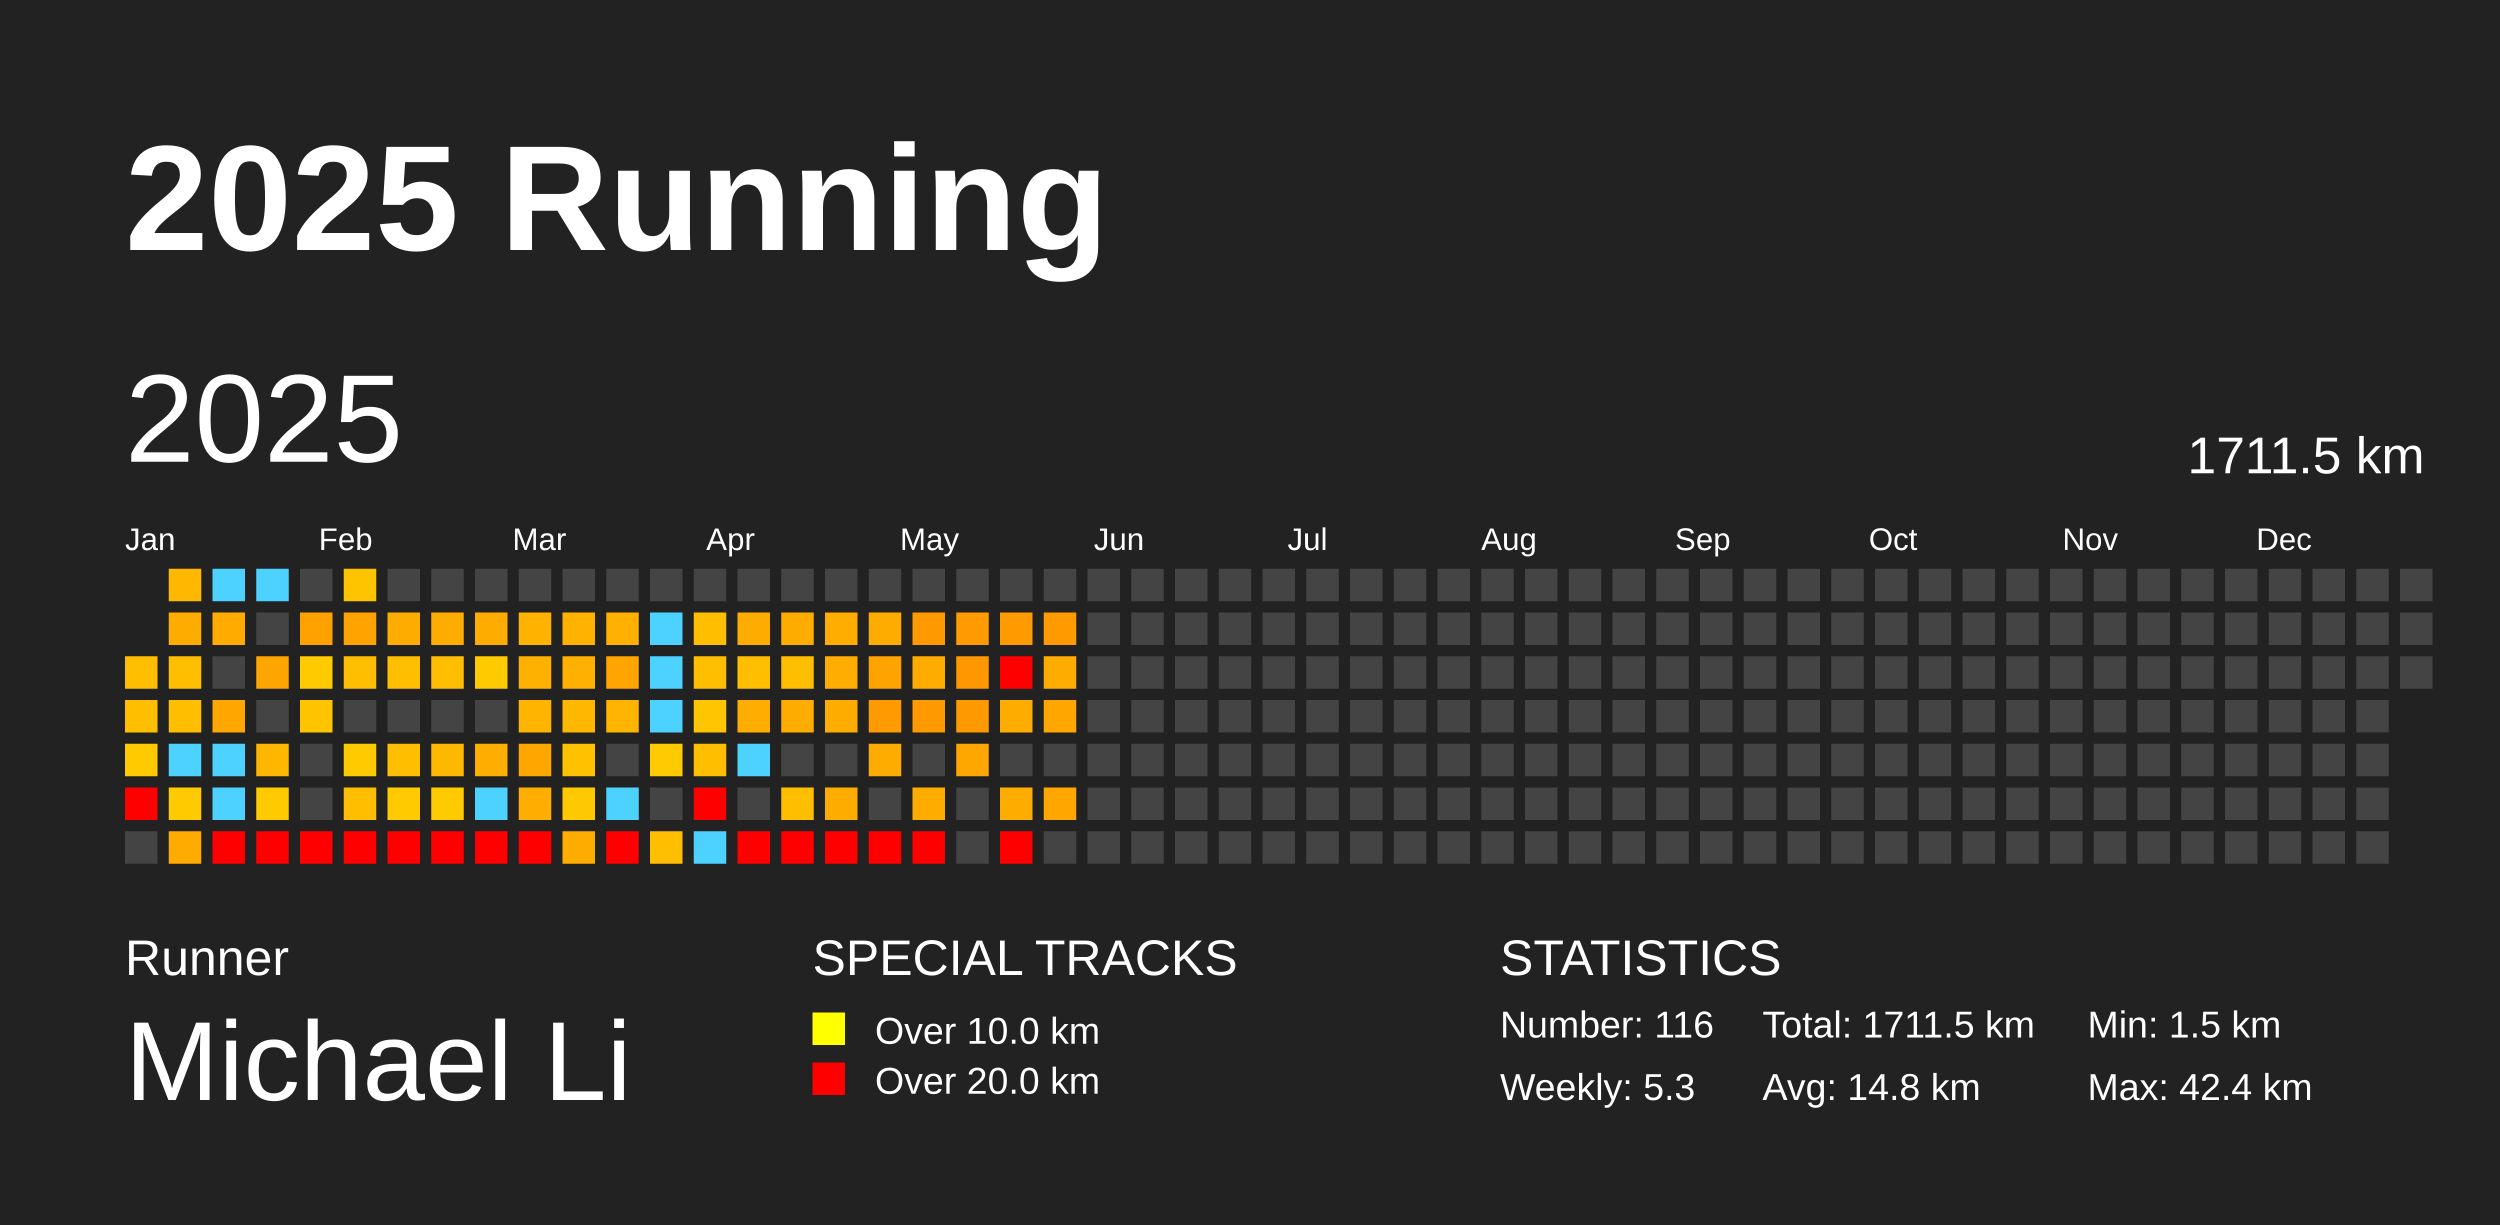
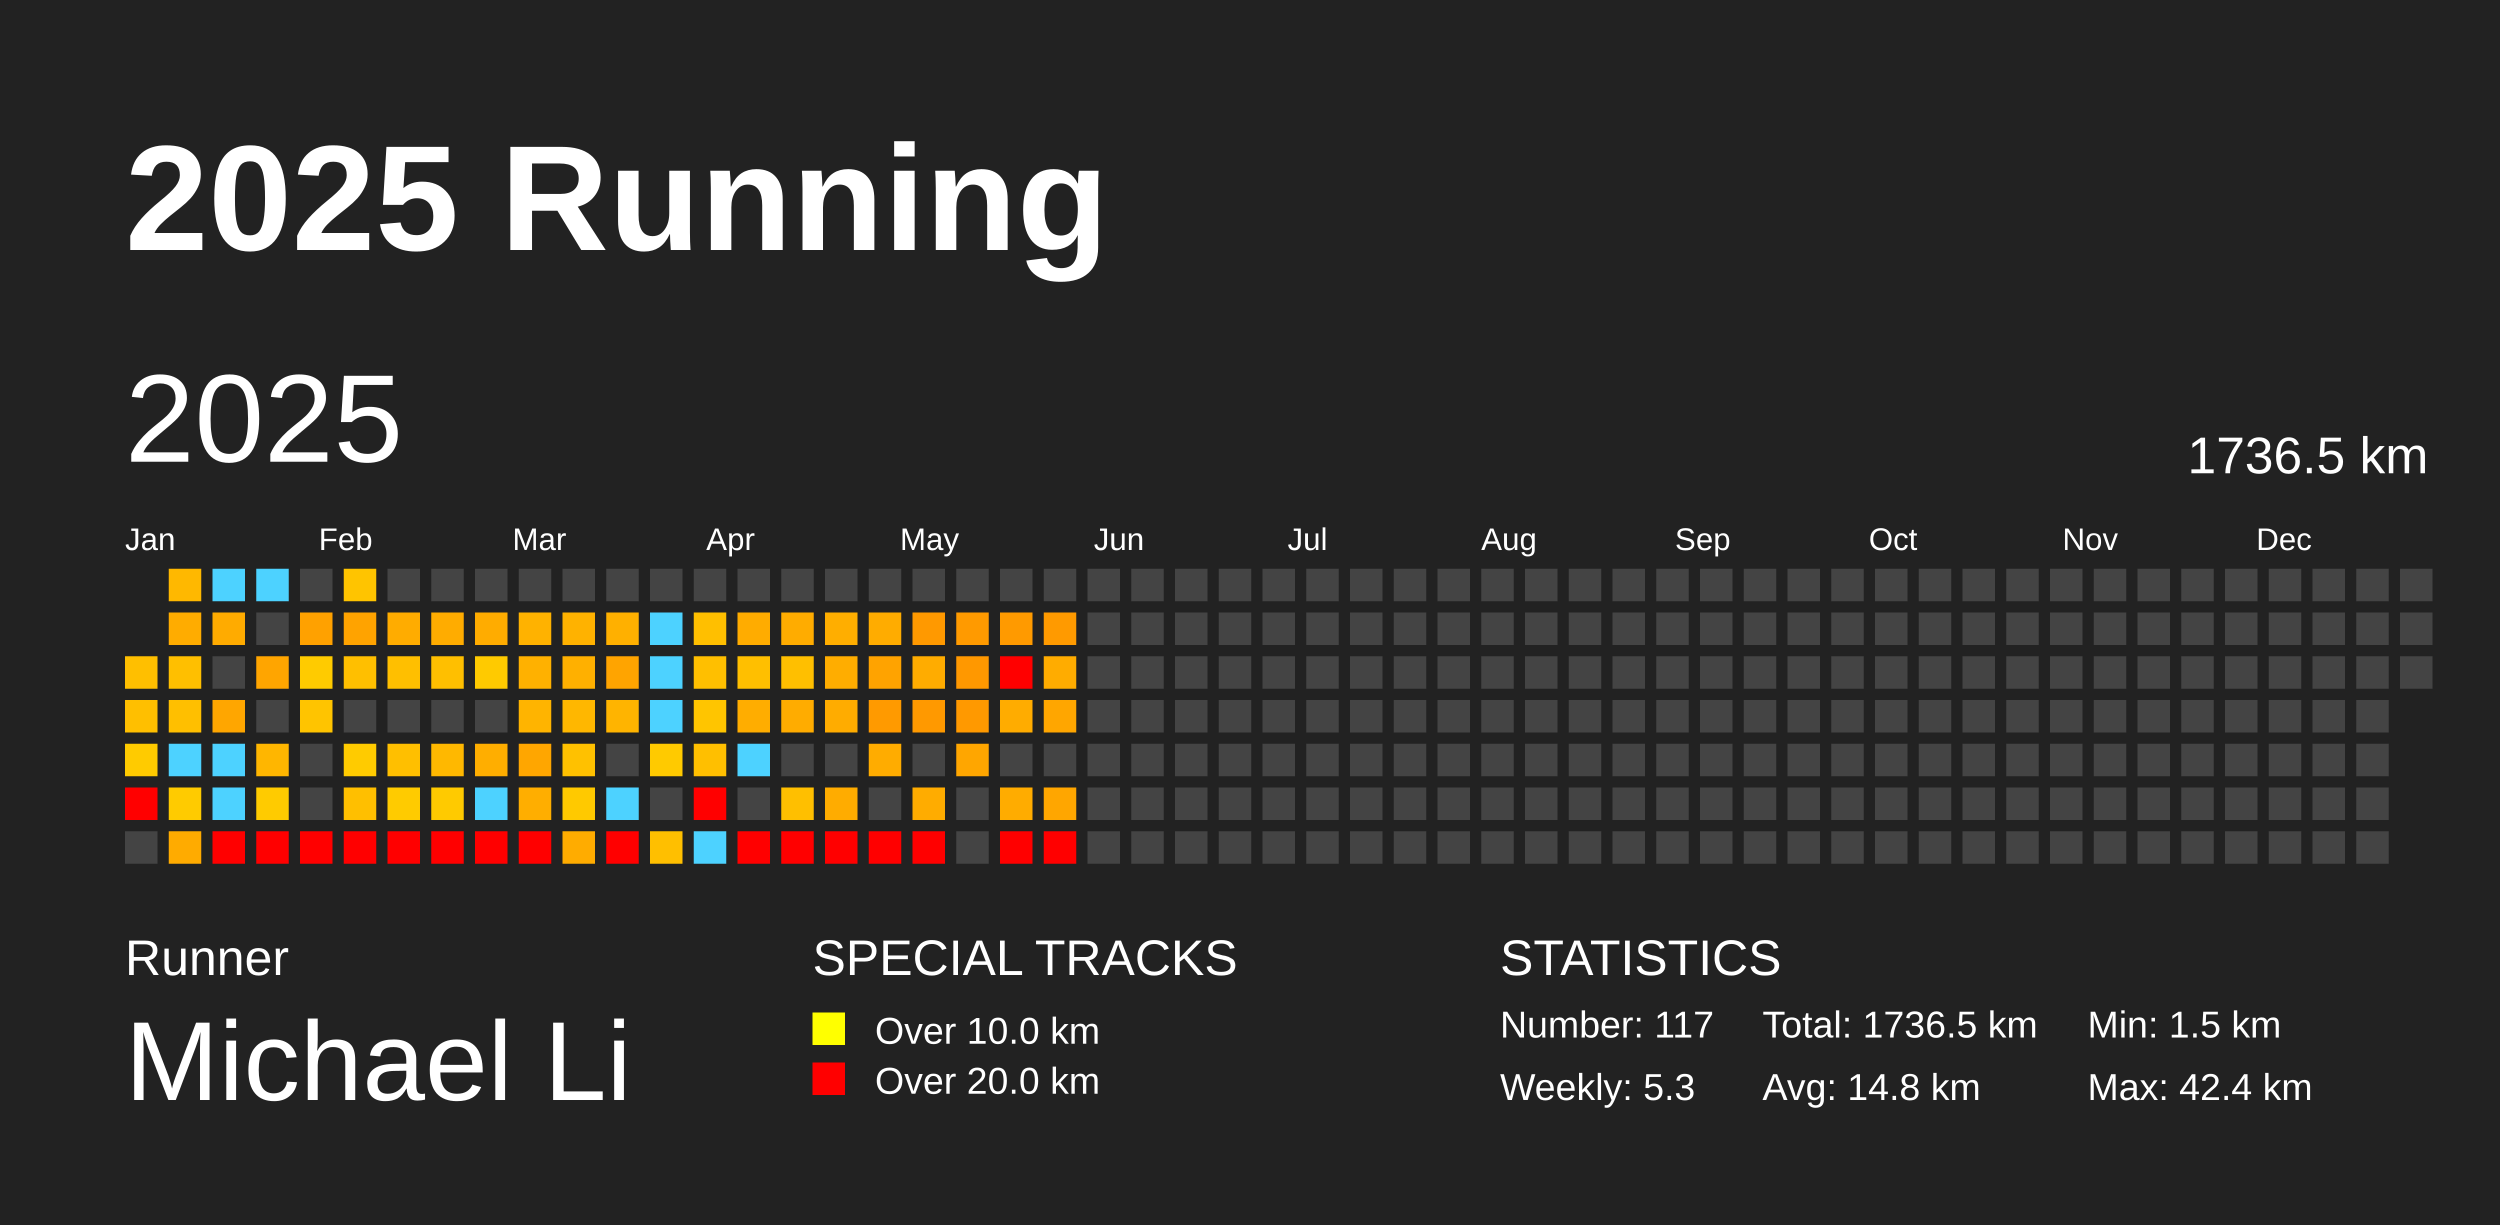
<svg xmlns="http://www.w3.org/2000/svg" baseProfile="full" height="98mm" version="1.1" viewBox="0,0,200,98" width="200mm">
  <defs />
  <rect fill="#222222" height="98" width="200" x="0" y="0" />
  <text fill="#FFFFFF" style="font-size:12px; font-family:Arial; font-weight:bold;" x="10" y="20">2025 Running</text>
  <text fill="#FFFFFF" style="font-size:4px; font-family:Arial" x="10" y="78">Runner</text>
  <text fill="#FFFFFF" style="font-size:9px; font-family:Arial" x="10" y="88">Michael Li</text>
  <text fill="#FFFFFF" style="font-size:4px; font-family:Arial" x="65" y="78">SPECIAL TRACKS</text>
  <rect fill="yellow" height="2.6" width="2.6" x="65" y="81" />
  <text fill="#FFFFFF" style="font-size:3px; font-family:Arial" x="70" y="83.5">Over 10.0 km</text>
  <rect fill="red" height="2.6" width="2.6" x="65" y="85" />
  <text fill="#FFFFFF" style="font-size:3px; font-family:Arial" x="70" y="87.5">Over 20.0 km</text>
  <text fill="#FFFFFF" style="font-size:4px; font-family:Arial" x="120" y="78">STATISTICS</text>
-   <text fill="#FFFFFF" style="font-size:3px; font-family:Arial" x="120" y="83">Number: 116</text>
+   <text fill="#FFFFFF" style="font-size:3px; font-family:Arial" x="120" y="83">Number: 117</text>
  <text fill="#FFFFFF" style="font-size:3px; font-family:Arial" x="120" y="88">Weekly: 5.3</text>
-   <text fill="#FFFFFF" style="font-size:3px; font-family:Arial" x="141" y="83">Total: 1711.5 km</text>
+   <text fill="#FFFFFF" style="font-size:3px; font-family:Arial" x="141" y="83">Total: 1736.5 km</text>
  <text fill="#FFFFFF" style="font-size:3px; font-family:Arial" x="141" y="88">Avg: 14.8 km</text>
  <text fill="#FFFFFF" style="font-size:3px; font-family:Arial" x="167" y="83">Min: 1.5 km</text>
  <text fill="#FFFFFF" style="font-size:3px; font-family:Arial" x="167" y="88">Max: 42.4 km</text>
  <text dominant-baseline="hanging" fill="#FFFFFF" style="font-size:10.0px; font-family:Arial;" x="10" y="30">2025</text>
-   <text dominant-baseline="hanging" fill="#FFFFFF" style="font-size:4.125px; font-family:Arial;" x="175" y="35">1711.5 km</text>
+   <text dominant-baseline="hanging" fill="#FFFFFF" style="font-size:4.125px; font-family:Arial;" x="175" y="35">1736.5 km</text>
  <text fill="#FFFFFF" style="font-size:2.5px; font-family:Arial" x="10.0" y="44">Jan</text>
  <text fill="#FFFFFF" style="font-size:2.5px; font-family:Arial" x="25.5" y="44">Feb</text>
  <text fill="#FFFFFF" style="font-size:2.5px; font-family:Arial" x="41.0" y="44">Mar</text>
  <text fill="#FFFFFF" style="font-size:2.5px; font-family:Arial" x="56.5" y="44">Apr</text>
  <text fill="#FFFFFF" style="font-size:2.5px; font-family:Arial" x="72.0" y="44">May</text>
  <text fill="#FFFFFF" style="font-size:2.5px; font-family:Arial" x="87.5" y="44">Jun</text>
  <text fill="#FFFFFF" style="font-size:2.5px; font-family:Arial" x="103.0" y="44">Jul</text>
  <text fill="#FFFFFF" style="font-size:2.5px; font-family:Arial" x="118.5" y="44">Aug</text>
  <text fill="#FFFFFF" style="font-size:2.5px; font-family:Arial" x="134.0" y="44">Sep</text>
  <text fill="#FFFFFF" style="font-size:2.5px; font-family:Arial" x="149.5" y="44">Oct</text>
  <text fill="#FFFFFF" style="font-size:2.5px; font-family:Arial" x="165.0" y="44">Nov</text>
  <text fill="#FFFFFF" style="font-size:2.5px; font-family:Arial" x="180.5" y="44">Dec</text>
  <rect fill="#ffbf00" height="2.6" width="2.6" x="10.0" y="52.5" />
  <rect fill="#ffbf00" height="2.6" width="2.6" x="10.0" y="56.0" />
  <rect fill="#ffcb00" height="2.6" width="2.6" x="10.0" y="59.5" />
  <rect fill="red" height="2.6" width="2.6" x="10.0" y="63.0" />
  <rect fill="#444444" height="2.6" width="2.6" x="10.0" y="66.5" />
  <rect fill="#ffb800" height="2.6" width="2.6" x="13.5" y="45.5" />
  <rect fill="#ffac00" height="2.6" width="2.6" x="13.5" y="49.0" />
  <rect fill="#ffbf00" height="2.6" width="2.6" x="13.5" y="52.5" />
  <rect fill="#ffbf00" height="2.6" width="2.6" x="13.5" y="56.0" />
  <rect fill="#4dd2ff" height="2.6" width="2.6" x="13.5" y="59.5" />
  <rect fill="#ffcb00" height="2.6" width="2.6" x="13.5" y="63.0" />
  <rect fill="#ffab00" height="2.6" width="2.6" x="13.5" y="66.5" />
  <rect fill="#4dd2ff" height="2.6" width="2.6" x="17.0" y="45.5" />
  <rect fill="#ffab00" height="2.6" width="2.6" x="17.0" y="49.0" />
  <rect fill="#444444" height="2.6" width="2.6" x="17.0" y="52.5" />
  <rect fill="#ffa600" height="2.6" width="2.6" x="17.0" y="56.0" />
  <rect fill="#4dd2ff" height="2.6" width="2.6" x="17.0" y="59.5" />
  <rect fill="#4dd2ff" height="2.6" width="2.6" x="17.0" y="63.0" />
  <rect fill="red" height="2.6" width="2.6" x="17.0" y="66.5" />
  <rect fill="#4dd2ff" height="2.6" width="2.6" x="20.5" y="45.5" />
  <rect fill="#444444" height="2.6" width="2.6" x="20.5" y="49.0" />
  <rect fill="#ffa500" height="2.6" width="2.6" x="20.5" y="52.5" />
  <rect fill="#444444" height="2.6" width="2.6" x="20.5" y="56.0" />
  <rect fill="#ffb600" height="2.6" width="2.6" x="20.5" y="59.5" />
  <rect fill="#ffcb00" height="2.6" width="2.6" x="20.5" y="63.0" />
  <rect fill="red" height="2.6" width="2.6" x="20.5" y="66.5" />
  <rect fill="#444444" height="2.6" width="2.6" x="24.0" y="45.5" />
  <rect fill="#ffa100" height="2.6" width="2.6" x="24.0" y="49.0" />
  <rect fill="#ffcb00" height="2.6" width="2.6" x="24.0" y="52.5" />
  <rect fill="#ffc400" height="2.6" width="2.6" x="24.0" y="56.0" />
  <rect fill="#444444" height="2.6" width="2.6" x="24.0" y="59.5" />
  <rect fill="#444444" height="2.6" width="2.6" x="24.0" y="63.0" />
  <rect fill="red" height="2.6" width="2.6" x="24.0" y="66.5" />
  <rect fill="#ffc400" height="2.6" width="2.6" x="27.5" y="45.5" />
  <rect fill="#ffa300" height="2.6" width="2.6" x="27.5" y="49.0" />
  <rect fill="#ffbf00" height="2.6" width="2.6" x="27.5" y="52.5" />
  <rect fill="#444444" height="2.6" width="2.6" x="27.5" y="56.0" />
  <rect fill="#ffcb00" height="2.6" width="2.6" x="27.5" y="59.5" />
  <rect fill="#ffbf00" height="2.6" width="2.6" x="27.5" y="63.0" />
  <rect fill="red" height="2.6" width="2.6" x="27.5" y="66.5" />
  <rect fill="#444444" height="2.6" width="2.6" x="31.0" y="45.5" />
  <rect fill="#ffac00" height="2.6" width="2.6" x="31.0" y="49.0" />
  <rect fill="#ffbf00" height="2.6" width="2.6" x="31.0" y="52.5" />
  <rect fill="#444444" height="2.6" width="2.6" x="31.0" y="56.0" />
  <rect fill="#ffbf00" height="2.6" width="2.6" x="31.0" y="59.5" />
  <rect fill="#ffcb00" height="2.6" width="2.6" x="31.0" y="63.0" />
  <rect fill="red" height="2.6" width="2.6" x="31.0" y="66.5" />
  <rect fill="#444444" height="2.6" width="2.6" x="34.5" y="45.5" />
  <rect fill="#ffac00" height="2.6" width="2.6" x="34.5" y="49.0" />
  <rect fill="#ffbf00" height="2.6" width="2.6" x="34.5" y="52.5" />
  <rect fill="#444444" height="2.6" width="2.6" x="34.5" y="56.0" />
  <rect fill="#ffb800" height="2.6" width="2.6" x="34.5" y="59.5" />
  <rect fill="#ffca00" height="2.6" width="2.6" x="34.5" y="63.0" />
  <rect fill="red" height="2.6" width="2.6" x="34.5" y="66.5" />
  <rect fill="#444444" height="2.6" width="2.6" x="38.0" y="45.5" />
  <rect fill="#ffac00" height="2.6" width="2.6" x="38.0" y="49.0" />
  <rect fill="#ffca00" height="2.6" width="2.6" x="38.0" y="52.5" />
  <rect fill="#444444" height="2.6" width="2.6" x="38.0" y="56.0" />
  <rect fill="#ffae00" height="2.6" width="2.6" x="38.0" y="59.5" />
  <rect fill="#4dd2ff" height="2.6" width="2.6" x="38.0" y="63.0" />
  <rect fill="red" height="2.6" width="2.6" x="38.0" y="66.5" />
  <rect fill="#444444" height="2.6" width="2.6" x="41.5" y="45.5" />
  <rect fill="#ffb200" height="2.6" width="2.6" x="41.5" y="49.0" />
  <rect fill="#ffb100" height="2.6" width="2.6" x="41.5" y="52.5" />
  <rect fill="#ffb400" height="2.6" width="2.6" x="41.5" y="56.0" />
  <rect fill="#ffa600" height="2.6" width="2.6" x="41.5" y="59.5" />
  <rect fill="#ffae00" height="2.6" width="2.6" x="41.5" y="63.0" />
  <rect fill="red" height="2.6" width="2.6" x="41.5" y="66.5" />
  <rect fill="#444444" height="2.6" width="2.6" x="45.0" y="45.5" />
  <rect fill="#ffb200" height="2.6" width="2.6" x="45.0" y="49.0" />
  <rect fill="#ffb000" height="2.6" width="2.6" x="45.0" y="52.5" />
  <rect fill="#ffb700" height="2.6" width="2.6" x="45.0" y="56.0" />
  <rect fill="#ffc100" height="2.6" width="2.6" x="45.0" y="59.5" />
  <rect fill="#ffc900" height="2.6" width="2.6" x="45.0" y="63.0" />
  <rect fill="#ffac00" height="2.6" width="2.6" x="45.0" y="66.5" />
  <rect fill="#444444" height="2.6" width="2.6" x="48.5" y="45.5" />
  <rect fill="#ffb000" height="2.6" width="2.6" x="48.5" y="49.0" />
  <rect fill="#ffa400" height="2.6" width="2.6" x="48.5" y="52.5" />
  <rect fill="#ffb400" height="2.6" width="2.6" x="48.5" y="56.0" />
  <rect fill="#444444" height="2.6" width="2.6" x="48.5" y="59.5" />
  <rect fill="#4dd2ff" height="2.6" width="2.6" x="48.5" y="63.0" />
  <rect fill="red" height="2.6" width="2.6" x="48.5" y="66.5" />
  <rect fill="#444444" height="2.6" width="2.6" x="52.0" y="45.5" />
  <rect fill="#4dd2ff" height="2.6" width="2.6" x="52.0" y="49.0" />
  <rect fill="#4dd2ff" height="2.6" width="2.6" x="52.0" y="52.5" />
  <rect fill="#4dd2ff" height="2.6" width="2.6" x="52.0" y="56.0" />
  <rect fill="#ffca00" height="2.6" width="2.6" x="52.0" y="59.5" />
  <rect fill="#444444" height="2.6" width="2.6" x="52.0" y="63.0" />
  <rect fill="#ffbf00" height="2.6" width="2.6" x="52.0" y="66.5" />
  <rect fill="#444444" height="2.6" width="2.6" x="55.5" y="45.5" />
  <rect fill="#ffbf00" height="2.6" width="2.6" x="55.5" y="49.0" />
  <rect fill="#ffbf00" height="2.6" width="2.6" x="55.5" y="52.5" />
  <rect fill="#ffc500" height="2.6" width="2.6" x="55.5" y="56.0" />
  <rect fill="#ffbf00" height="2.6" width="2.6" x="55.5" y="59.5" />
  <rect fill="red" height="2.6" width="2.6" x="55.5" y="63.0" />
  <rect fill="#4dd2ff" height="2.6" width="2.6" x="55.5" y="66.5" />
  <rect fill="#444444" height="2.6" width="2.6" x="59.0" y="45.5" />
  <rect fill="#ffac00" height="2.6" width="2.6" x="59.0" y="49.0" />
  <rect fill="#ffbf00" height="2.6" width="2.6" x="59.0" y="52.5" />
  <rect fill="#ffad00" height="2.6" width="2.6" x="59.0" y="56.0" />
  <rect fill="#4dd2ff" height="2.6" width="2.6" x="59.0" y="59.5" />
  <rect fill="#444444" height="2.6" width="2.6" x="59.0" y="63.0" />
  <rect fill="red" height="2.6" width="2.6" x="59.0" y="66.5" />
  <rect fill="#444444" height="2.6" width="2.6" x="62.5" y="45.5" />
  <rect fill="#ffac00" height="2.6" width="2.6" x="62.5" y="49.0" />
  <rect fill="#ffbf00" height="2.6" width="2.6" x="62.5" y="52.5" />
  <rect fill="#ffac00" height="2.6" width="2.6" x="62.5" y="56.0" />
  <rect fill="#444444" height="2.6" width="2.6" x="62.5" y="59.5" />
  <rect fill="#ffbf00" height="2.6" width="2.6" x="62.5" y="63.0" />
  <rect fill="red" height="2.6" width="2.6" x="62.5" y="66.5" />
  <rect fill="#444444" height="2.6" width="2.6" x="66.0" y="45.5" />
  <rect fill="#ffae00" height="2.6" width="2.6" x="66.0" y="49.0" />
  <rect fill="#ffad00" height="2.6" width="2.6" x="66.0" y="52.5" />
  <rect fill="#ffac00" height="2.6" width="2.6" x="66.0" y="56.0" />
  <rect fill="#444444" height="2.6" width="2.6" x="66.0" y="59.5" />
  <rect fill="#ffac00" height="2.6" width="2.6" x="66.0" y="63.0" />
  <rect fill="red" height="2.6" width="2.6" x="66.0" y="66.5" />
  <rect fill="#444444" height="2.6" width="2.6" x="69.5" y="45.5" />
  <rect fill="#ffac00" height="2.6" width="2.6" x="69.5" y="49.0" />
  <rect fill="#ffa300" height="2.6" width="2.6" x="69.5" y="52.5" />
  <rect fill="#ff9a00" height="2.6" width="2.6" x="69.5" y="56.0" />
  <rect fill="#ffac00" height="2.6" width="2.6" x="69.5" y="59.5" />
  <rect fill="#444444" height="2.6" width="2.6" x="69.5" y="63.0" />
  <rect fill="red" height="2.6" width="2.6" x="69.5" y="66.5" />
  <rect fill="#444444" height="2.6" width="2.6" x="73.0" y="45.5" />
  <rect fill="#ff9900" height="2.6" width="2.6" x="73.0" y="49.0" />
  <rect fill="#ffac00" height="2.6" width="2.6" x="73.0" y="52.5" />
  <rect fill="#ff9900" height="2.6" width="2.6" x="73.0" y="56.0" />
  <rect fill="#444444" height="2.6" width="2.6" x="73.0" y="59.5" />
  <rect fill="#ffac00" height="2.6" width="2.6" x="73.0" y="63.0" />
  <rect fill="red" height="2.6" width="2.6" x="73.0" y="66.5" />
  <rect fill="#444444" height="2.6" width="2.6" x="76.5" y="45.5" />
  <rect fill="#ff9a00" height="2.6" width="2.6" x="76.5" y="49.0" />
  <rect fill="#ff9800" height="2.6" width="2.6" x="76.5" y="52.5" />
  <rect fill="#ff9900" height="2.6" width="2.6" x="76.5" y="56.0" />
  <rect fill="#ffa600" height="2.6" width="2.6" x="76.5" y="59.5" />
  <rect fill="#444444" height="2.6" width="2.6" x="76.5" y="63.0" />
  <rect fill="#444444" height="2.6" width="2.6" x="76.5" y="66.5" />
  <rect fill="#444444" height="2.6" width="2.6" x="80.0" y="45.5" />
  <rect fill="#ff9a00" height="2.6" width="2.6" x="80.0" y="49.0" />
  <rect fill="red" height="2.6" width="2.6" x="80.0" y="52.5" />
  <rect fill="#ffac00" height="2.6" width="2.6" x="80.0" y="56.0" />
  <rect fill="#444444" height="2.6" width="2.6" x="80.0" y="59.5" />
  <rect fill="#ffac00" height="2.6" width="2.6" x="80.0" y="63.0" />
  <rect fill="red" height="2.6" width="2.6" x="80.0" y="66.5" />
  <rect fill="#444444" height="2.6" width="2.6" x="83.5" y="45.5" />
  <rect fill="#ff9a00" height="2.6" width="2.6" x="83.5" y="49.0" />
  <rect fill="#ffac00" height="2.6" width="2.6" x="83.5" y="52.5" />
  <rect fill="#ffa600" height="2.6" width="2.6" x="83.5" y="56.0" />
  <rect fill="#444444" height="2.6" width="2.6" x="83.5" y="59.5" />
  <rect fill="#ffa600" height="2.6" width="2.6" x="83.5" y="63.0" />
-   <rect fill="#444444" height="2.6" width="2.6" x="83.5" y="66.5" />
+   <rect fill="red" height="2.6" width="2.6" x="83.5" y="66.5" />
  <rect fill="#444444" height="2.6" width="2.6" x="87.0" y="45.5" />
  <rect fill="#444444" height="2.6" width="2.6" x="87.0" y="49.0" />
  <rect fill="#444444" height="2.6" width="2.6" x="87.0" y="52.5" />
  <rect fill="#444444" height="2.6" width="2.6" x="87.0" y="56.0" />
  <rect fill="#444444" height="2.6" width="2.6" x="87.0" y="59.5" />
  <rect fill="#444444" height="2.6" width="2.6" x="87.0" y="63.0" />
  <rect fill="#444444" height="2.6" width="2.6" x="87.0" y="66.5" />
  <rect fill="#444444" height="2.6" width="2.6" x="90.5" y="45.5" />
  <rect fill="#444444" height="2.6" width="2.6" x="90.5" y="49.0" />
  <rect fill="#444444" height="2.6" width="2.6" x="90.5" y="52.5" />
  <rect fill="#444444" height="2.6" width="2.6" x="90.5" y="56.0" />
  <rect fill="#444444" height="2.6" width="2.6" x="90.5" y="59.5" />
  <rect fill="#444444" height="2.6" width="2.6" x="90.5" y="63.0" />
  <rect fill="#444444" height="2.6" width="2.6" x="90.5" y="66.5" />
  <rect fill="#444444" height="2.6" width="2.6" x="94.0" y="45.5" />
  <rect fill="#444444" height="2.6" width="2.6" x="94.0" y="49.0" />
  <rect fill="#444444" height="2.6" width="2.6" x="94.0" y="52.5" />
  <rect fill="#444444" height="2.6" width="2.6" x="94.0" y="56.0" />
  <rect fill="#444444" height="2.6" width="2.6" x="94.0" y="59.5" />
  <rect fill="#444444" height="2.6" width="2.6" x="94.0" y="63.0" />
  <rect fill="#444444" height="2.6" width="2.6" x="94.0" y="66.5" />
  <rect fill="#444444" height="2.6" width="2.6" x="97.5" y="45.5" />
  <rect fill="#444444" height="2.6" width="2.6" x="97.5" y="49.0" />
  <rect fill="#444444" height="2.6" width="2.6" x="97.5" y="52.5" />
  <rect fill="#444444" height="2.6" width="2.6" x="97.5" y="56.0" />
  <rect fill="#444444" height="2.6" width="2.6" x="97.5" y="59.5" />
  <rect fill="#444444" height="2.6" width="2.6" x="97.5" y="63.0" />
  <rect fill="#444444" height="2.6" width="2.6" x="97.5" y="66.5" />
  <rect fill="#444444" height="2.6" width="2.6" x="101.0" y="45.5" />
  <rect fill="#444444" height="2.6" width="2.6" x="101.0" y="49.0" />
  <rect fill="#444444" height="2.6" width="2.6" x="101.0" y="52.5" />
  <rect fill="#444444" height="2.6" width="2.6" x="101.0" y="56.0" />
  <rect fill="#444444" height="2.6" width="2.6" x="101.0" y="59.5" />
  <rect fill="#444444" height="2.6" width="2.6" x="101.0" y="63.0" />
  <rect fill="#444444" height="2.6" width="2.6" x="101.0" y="66.5" />
  <rect fill="#444444" height="2.6" width="2.6" x="104.5" y="45.5" />
  <rect fill="#444444" height="2.6" width="2.6" x="104.5" y="49.0" />
  <rect fill="#444444" height="2.6" width="2.6" x="104.5" y="52.5" />
  <rect fill="#444444" height="2.6" width="2.6" x="104.5" y="56.0" />
  <rect fill="#444444" height="2.6" width="2.6" x="104.5" y="59.5" />
  <rect fill="#444444" height="2.6" width="2.6" x="104.5" y="63.0" />
  <rect fill="#444444" height="2.6" width="2.6" x="104.5" y="66.5" />
  <rect fill="#444444" height="2.6" width="2.6" x="108.0" y="45.5" />
  <rect fill="#444444" height="2.6" width="2.6" x="108.0" y="49.0" />
  <rect fill="#444444" height="2.6" width="2.6" x="108.0" y="52.5" />
  <rect fill="#444444" height="2.6" width="2.6" x="108.0" y="56.0" />
  <rect fill="#444444" height="2.6" width="2.6" x="108.0" y="59.5" />
  <rect fill="#444444" height="2.6" width="2.6" x="108.0" y="63.0" />
  <rect fill="#444444" height="2.6" width="2.6" x="108.0" y="66.5" />
  <rect fill="#444444" height="2.6" width="2.6" x="111.5" y="45.5" />
  <rect fill="#444444" height="2.6" width="2.6" x="111.5" y="49.0" />
  <rect fill="#444444" height="2.6" width="2.6" x="111.5" y="52.5" />
  <rect fill="#444444" height="2.6" width="2.6" x="111.5" y="56.0" />
  <rect fill="#444444" height="2.6" width="2.6" x="111.5" y="59.5" />
  <rect fill="#444444" height="2.6" width="2.6" x="111.5" y="63.0" />
  <rect fill="#444444" height="2.6" width="2.6" x="111.5" y="66.5" />
  <rect fill="#444444" height="2.6" width="2.6" x="115.0" y="45.5" />
  <rect fill="#444444" height="2.6" width="2.6" x="115.0" y="49.0" />
  <rect fill="#444444" height="2.6" width="2.6" x="115.0" y="52.5" />
  <rect fill="#444444" height="2.6" width="2.6" x="115.0" y="56.0" />
  <rect fill="#444444" height="2.6" width="2.6" x="115.0" y="59.5" />
  <rect fill="#444444" height="2.6" width="2.6" x="115.0" y="63.0" />
  <rect fill="#444444" height="2.6" width="2.6" x="115.0" y="66.5" />
  <rect fill="#444444" height="2.6" width="2.6" x="118.5" y="45.5" />
  <rect fill="#444444" height="2.6" width="2.6" x="118.5" y="49.0" />
  <rect fill="#444444" height="2.6" width="2.6" x="118.5" y="52.5" />
  <rect fill="#444444" height="2.6" width="2.6" x="118.5" y="56.0" />
  <rect fill="#444444" height="2.6" width="2.6" x="118.5" y="59.5" />
  <rect fill="#444444" height="2.6" width="2.6" x="118.5" y="63.0" />
  <rect fill="#444444" height="2.6" width="2.6" x="118.5" y="66.5" />
  <rect fill="#444444" height="2.6" width="2.6" x="122.0" y="45.5" />
  <rect fill="#444444" height="2.6" width="2.6" x="122.0" y="49.0" />
  <rect fill="#444444" height="2.6" width="2.6" x="122.0" y="52.5" />
  <rect fill="#444444" height="2.6" width="2.6" x="122.0" y="56.0" />
  <rect fill="#444444" height="2.6" width="2.6" x="122.0" y="59.5" />
  <rect fill="#444444" height="2.6" width="2.6" x="122.0" y="63.0" />
  <rect fill="#444444" height="2.6" width="2.6" x="122.0" y="66.5" />
  <rect fill="#444444" height="2.6" width="2.6" x="125.5" y="45.5" />
  <rect fill="#444444" height="2.6" width="2.6" x="125.5" y="49.0" />
  <rect fill="#444444" height="2.6" width="2.6" x="125.5" y="52.5" />
  <rect fill="#444444" height="2.6" width="2.6" x="125.5" y="56.0" />
  <rect fill="#444444" height="2.6" width="2.6" x="125.5" y="59.5" />
  <rect fill="#444444" height="2.6" width="2.6" x="125.5" y="63.0" />
  <rect fill="#444444" height="2.6" width="2.6" x="125.5" y="66.5" />
  <rect fill="#444444" height="2.6" width="2.6" x="129.0" y="45.5" />
  <rect fill="#444444" height="2.6" width="2.6" x="129.0" y="49.0" />
  <rect fill="#444444" height="2.6" width="2.6" x="129.0" y="52.5" />
  <rect fill="#444444" height="2.6" width="2.6" x="129.0" y="56.0" />
  <rect fill="#444444" height="2.6" width="2.6" x="129.0" y="59.5" />
  <rect fill="#444444" height="2.6" width="2.6" x="129.0" y="63.0" />
  <rect fill="#444444" height="2.6" width="2.6" x="129.0" y="66.5" />
  <rect fill="#444444" height="2.6" width="2.6" x="132.5" y="45.5" />
  <rect fill="#444444" height="2.6" width="2.6" x="132.5" y="49.0" />
  <rect fill="#444444" height="2.6" width="2.6" x="132.5" y="52.5" />
  <rect fill="#444444" height="2.6" width="2.6" x="132.5" y="56.0" />
  <rect fill="#444444" height="2.6" width="2.6" x="132.5" y="59.5" />
  <rect fill="#444444" height="2.6" width="2.6" x="132.5" y="63.0" />
  <rect fill="#444444" height="2.6" width="2.6" x="132.5" y="66.5" />
  <rect fill="#444444" height="2.6" width="2.6" x="136.0" y="45.5" />
  <rect fill="#444444" height="2.6" width="2.6" x="136.0" y="49.0" />
  <rect fill="#444444" height="2.6" width="2.6" x="136.0" y="52.5" />
  <rect fill="#444444" height="2.6" width="2.6" x="136.0" y="56.0" />
  <rect fill="#444444" height="2.6" width="2.6" x="136.0" y="59.5" />
  <rect fill="#444444" height="2.6" width="2.6" x="136.0" y="63.0" />
  <rect fill="#444444" height="2.6" width="2.6" x="136.0" y="66.5" />
  <rect fill="#444444" height="2.6" width="2.6" x="139.5" y="45.5" />
  <rect fill="#444444" height="2.6" width="2.6" x="139.5" y="49.0" />
  <rect fill="#444444" height="2.6" width="2.6" x="139.5" y="52.5" />
  <rect fill="#444444" height="2.6" width="2.6" x="139.5" y="56.0" />
  <rect fill="#444444" height="2.6" width="2.6" x="139.5" y="59.5" />
  <rect fill="#444444" height="2.6" width="2.6" x="139.5" y="63.0" />
  <rect fill="#444444" height="2.6" width="2.6" x="139.5" y="66.5" />
  <rect fill="#444444" height="2.6" width="2.6" x="143.0" y="45.5" />
  <rect fill="#444444" height="2.6" width="2.6" x="143.0" y="49.0" />
  <rect fill="#444444" height="2.6" width="2.6" x="143.0" y="52.5" />
  <rect fill="#444444" height="2.6" width="2.6" x="143.0" y="56.0" />
  <rect fill="#444444" height="2.6" width="2.6" x="143.0" y="59.5" />
  <rect fill="#444444" height="2.6" width="2.6" x="143.0" y="63.0" />
  <rect fill="#444444" height="2.6" width="2.6" x="143.0" y="66.5" />
  <rect fill="#444444" height="2.6" width="2.6" x="146.5" y="45.5" />
  <rect fill="#444444" height="2.6" width="2.6" x="146.5" y="49.0" />
  <rect fill="#444444" height="2.6" width="2.6" x="146.5" y="52.5" />
  <rect fill="#444444" height="2.6" width="2.6" x="146.5" y="56.0" />
  <rect fill="#444444" height="2.6" width="2.6" x="146.5" y="59.5" />
  <rect fill="#444444" height="2.6" width="2.6" x="146.5" y="63.0" />
  <rect fill="#444444" height="2.6" width="2.6" x="146.5" y="66.5" />
  <rect fill="#444444" height="2.6" width="2.6" x="150.0" y="45.5" />
  <rect fill="#444444" height="2.6" width="2.6" x="150.0" y="49.0" />
  <rect fill="#444444" height="2.6" width="2.6" x="150.0" y="52.5" />
  <rect fill="#444444" height="2.6" width="2.6" x="150.0" y="56.0" />
  <rect fill="#444444" height="2.6" width="2.6" x="150.0" y="59.5" />
  <rect fill="#444444" height="2.6" width="2.6" x="150.0" y="63.0" />
  <rect fill="#444444" height="2.6" width="2.6" x="150.0" y="66.5" />
  <rect fill="#444444" height="2.6" width="2.6" x="153.5" y="45.5" />
  <rect fill="#444444" height="2.6" width="2.6" x="153.5" y="49.0" />
  <rect fill="#444444" height="2.6" width="2.6" x="153.5" y="52.5" />
  <rect fill="#444444" height="2.6" width="2.6" x="153.5" y="56.0" />
  <rect fill="#444444" height="2.6" width="2.6" x="153.5" y="59.5" />
  <rect fill="#444444" height="2.6" width="2.6" x="153.5" y="63.0" />
  <rect fill="#444444" height="2.6" width="2.6" x="153.5" y="66.5" />
  <rect fill="#444444" height="2.6" width="2.6" x="157.0" y="45.5" />
  <rect fill="#444444" height="2.6" width="2.6" x="157.0" y="49.0" />
  <rect fill="#444444" height="2.6" width="2.6" x="157.0" y="52.5" />
  <rect fill="#444444" height="2.6" width="2.6" x="157.0" y="56.0" />
  <rect fill="#444444" height="2.6" width="2.6" x="157.0" y="59.5" />
  <rect fill="#444444" height="2.6" width="2.6" x="157.0" y="63.0" />
  <rect fill="#444444" height="2.6" width="2.6" x="157.0" y="66.5" />
  <rect fill="#444444" height="2.6" width="2.6" x="160.5" y="45.5" />
  <rect fill="#444444" height="2.6" width="2.6" x="160.5" y="49.0" />
  <rect fill="#444444" height="2.6" width="2.6" x="160.5" y="52.5" />
  <rect fill="#444444" height="2.6" width="2.6" x="160.5" y="56.0" />
  <rect fill="#444444" height="2.6" width="2.6" x="160.5" y="59.5" />
  <rect fill="#444444" height="2.6" width="2.6" x="160.5" y="63.0" />
  <rect fill="#444444" height="2.6" width="2.6" x="160.5" y="66.5" />
  <rect fill="#444444" height="2.6" width="2.6" x="164.0" y="45.5" />
  <rect fill="#444444" height="2.6" width="2.6" x="164.0" y="49.0" />
  <rect fill="#444444" height="2.6" width="2.6" x="164.0" y="52.5" />
  <rect fill="#444444" height="2.6" width="2.6" x="164.0" y="56.0" />
  <rect fill="#444444" height="2.6" width="2.6" x="164.0" y="59.5" />
  <rect fill="#444444" height="2.6" width="2.6" x="164.0" y="63.0" />
  <rect fill="#444444" height="2.6" width="2.6" x="164.0" y="66.5" />
  <rect fill="#444444" height="2.6" width="2.6" x="167.5" y="45.5" />
  <rect fill="#444444" height="2.6" width="2.6" x="167.5" y="49.0" />
  <rect fill="#444444" height="2.6" width="2.6" x="167.5" y="52.5" />
  <rect fill="#444444" height="2.6" width="2.6" x="167.5" y="56.0" />
  <rect fill="#444444" height="2.6" width="2.6" x="167.5" y="59.5" />
  <rect fill="#444444" height="2.6" width="2.6" x="167.5" y="63.0" />
  <rect fill="#444444" height="2.6" width="2.6" x="167.5" y="66.5" />
  <rect fill="#444444" height="2.6" width="2.6" x="171.0" y="45.5" />
  <rect fill="#444444" height="2.6" width="2.6" x="171.0" y="49.0" />
  <rect fill="#444444" height="2.6" width="2.6" x="171.0" y="52.5" />
  <rect fill="#444444" height="2.6" width="2.6" x="171.0" y="56.0" />
  <rect fill="#444444" height="2.6" width="2.6" x="171.0" y="59.5" />
  <rect fill="#444444" height="2.6" width="2.6" x="171.0" y="63.0" />
  <rect fill="#444444" height="2.6" width="2.6" x="171.0" y="66.5" />
  <rect fill="#444444" height="2.6" width="2.6" x="174.5" y="45.5" />
  <rect fill="#444444" height="2.6" width="2.6" x="174.5" y="49.0" />
  <rect fill="#444444" height="2.6" width="2.6" x="174.5" y="52.5" />
  <rect fill="#444444" height="2.6" width="2.6" x="174.5" y="56.0" />
  <rect fill="#444444" height="2.6" width="2.6" x="174.5" y="59.5" />
  <rect fill="#444444" height="2.6" width="2.6" x="174.5" y="63.0" />
  <rect fill="#444444" height="2.6" width="2.6" x="174.5" y="66.5" />
  <rect fill="#444444" height="2.6" width="2.6" x="178.0" y="45.5" />
  <rect fill="#444444" height="2.6" width="2.6" x="178.0" y="49.0" />
  <rect fill="#444444" height="2.6" width="2.6" x="178.0" y="52.5" />
  <rect fill="#444444" height="2.6" width="2.6" x="178.0" y="56.0" />
  <rect fill="#444444" height="2.6" width="2.6" x="178.0" y="59.5" />
  <rect fill="#444444" height="2.6" width="2.6" x="178.0" y="63.0" />
  <rect fill="#444444" height="2.6" width="2.6" x="178.0" y="66.5" />
  <rect fill="#444444" height="2.6" width="2.6" x="181.5" y="45.5" />
  <rect fill="#444444" height="2.6" width="2.6" x="181.5" y="49.0" />
  <rect fill="#444444" height="2.6" width="2.6" x="181.5" y="52.5" />
  <rect fill="#444444" height="2.6" width="2.6" x="181.5" y="56.0" />
  <rect fill="#444444" height="2.6" width="2.6" x="181.5" y="59.5" />
  <rect fill="#444444" height="2.6" width="2.6" x="181.5" y="63.0" />
  <rect fill="#444444" height="2.6" width="2.6" x="181.5" y="66.5" />
  <rect fill="#444444" height="2.6" width="2.6" x="185.0" y="45.5" />
  <rect fill="#444444" height="2.6" width="2.6" x="185.0" y="49.0" />
  <rect fill="#444444" height="2.6" width="2.6" x="185.0" y="52.5" />
  <rect fill="#444444" height="2.6" width="2.6" x="185.0" y="56.0" />
  <rect fill="#444444" height="2.6" width="2.6" x="185.0" y="59.5" />
  <rect fill="#444444" height="2.6" width="2.6" x="185.0" y="63.0" />
  <rect fill="#444444" height="2.6" width="2.6" x="185.0" y="66.5" />
  <rect fill="#444444" height="2.6" width="2.6" x="188.5" y="45.5" />
  <rect fill="#444444" height="2.6" width="2.6" x="188.5" y="49.0" />
  <rect fill="#444444" height="2.6" width="2.6" x="188.5" y="52.5" />
  <rect fill="#444444" height="2.6" width="2.6" x="188.5" y="56.0" />
  <rect fill="#444444" height="2.6" width="2.6" x="188.5" y="59.5" />
  <rect fill="#444444" height="2.6" width="2.6" x="188.5" y="63.0" />
  <rect fill="#444444" height="2.6" width="2.6" x="188.5" y="66.5" />
  <rect fill="#444444" height="2.6" width="2.6" x="192.0" y="45.5" />
  <rect fill="#444444" height="2.6" width="2.6" x="192.0" y="49.0" />
  <rect fill="#444444" height="2.6" width="2.6" x="192.0" y="52.5" />
</svg>
